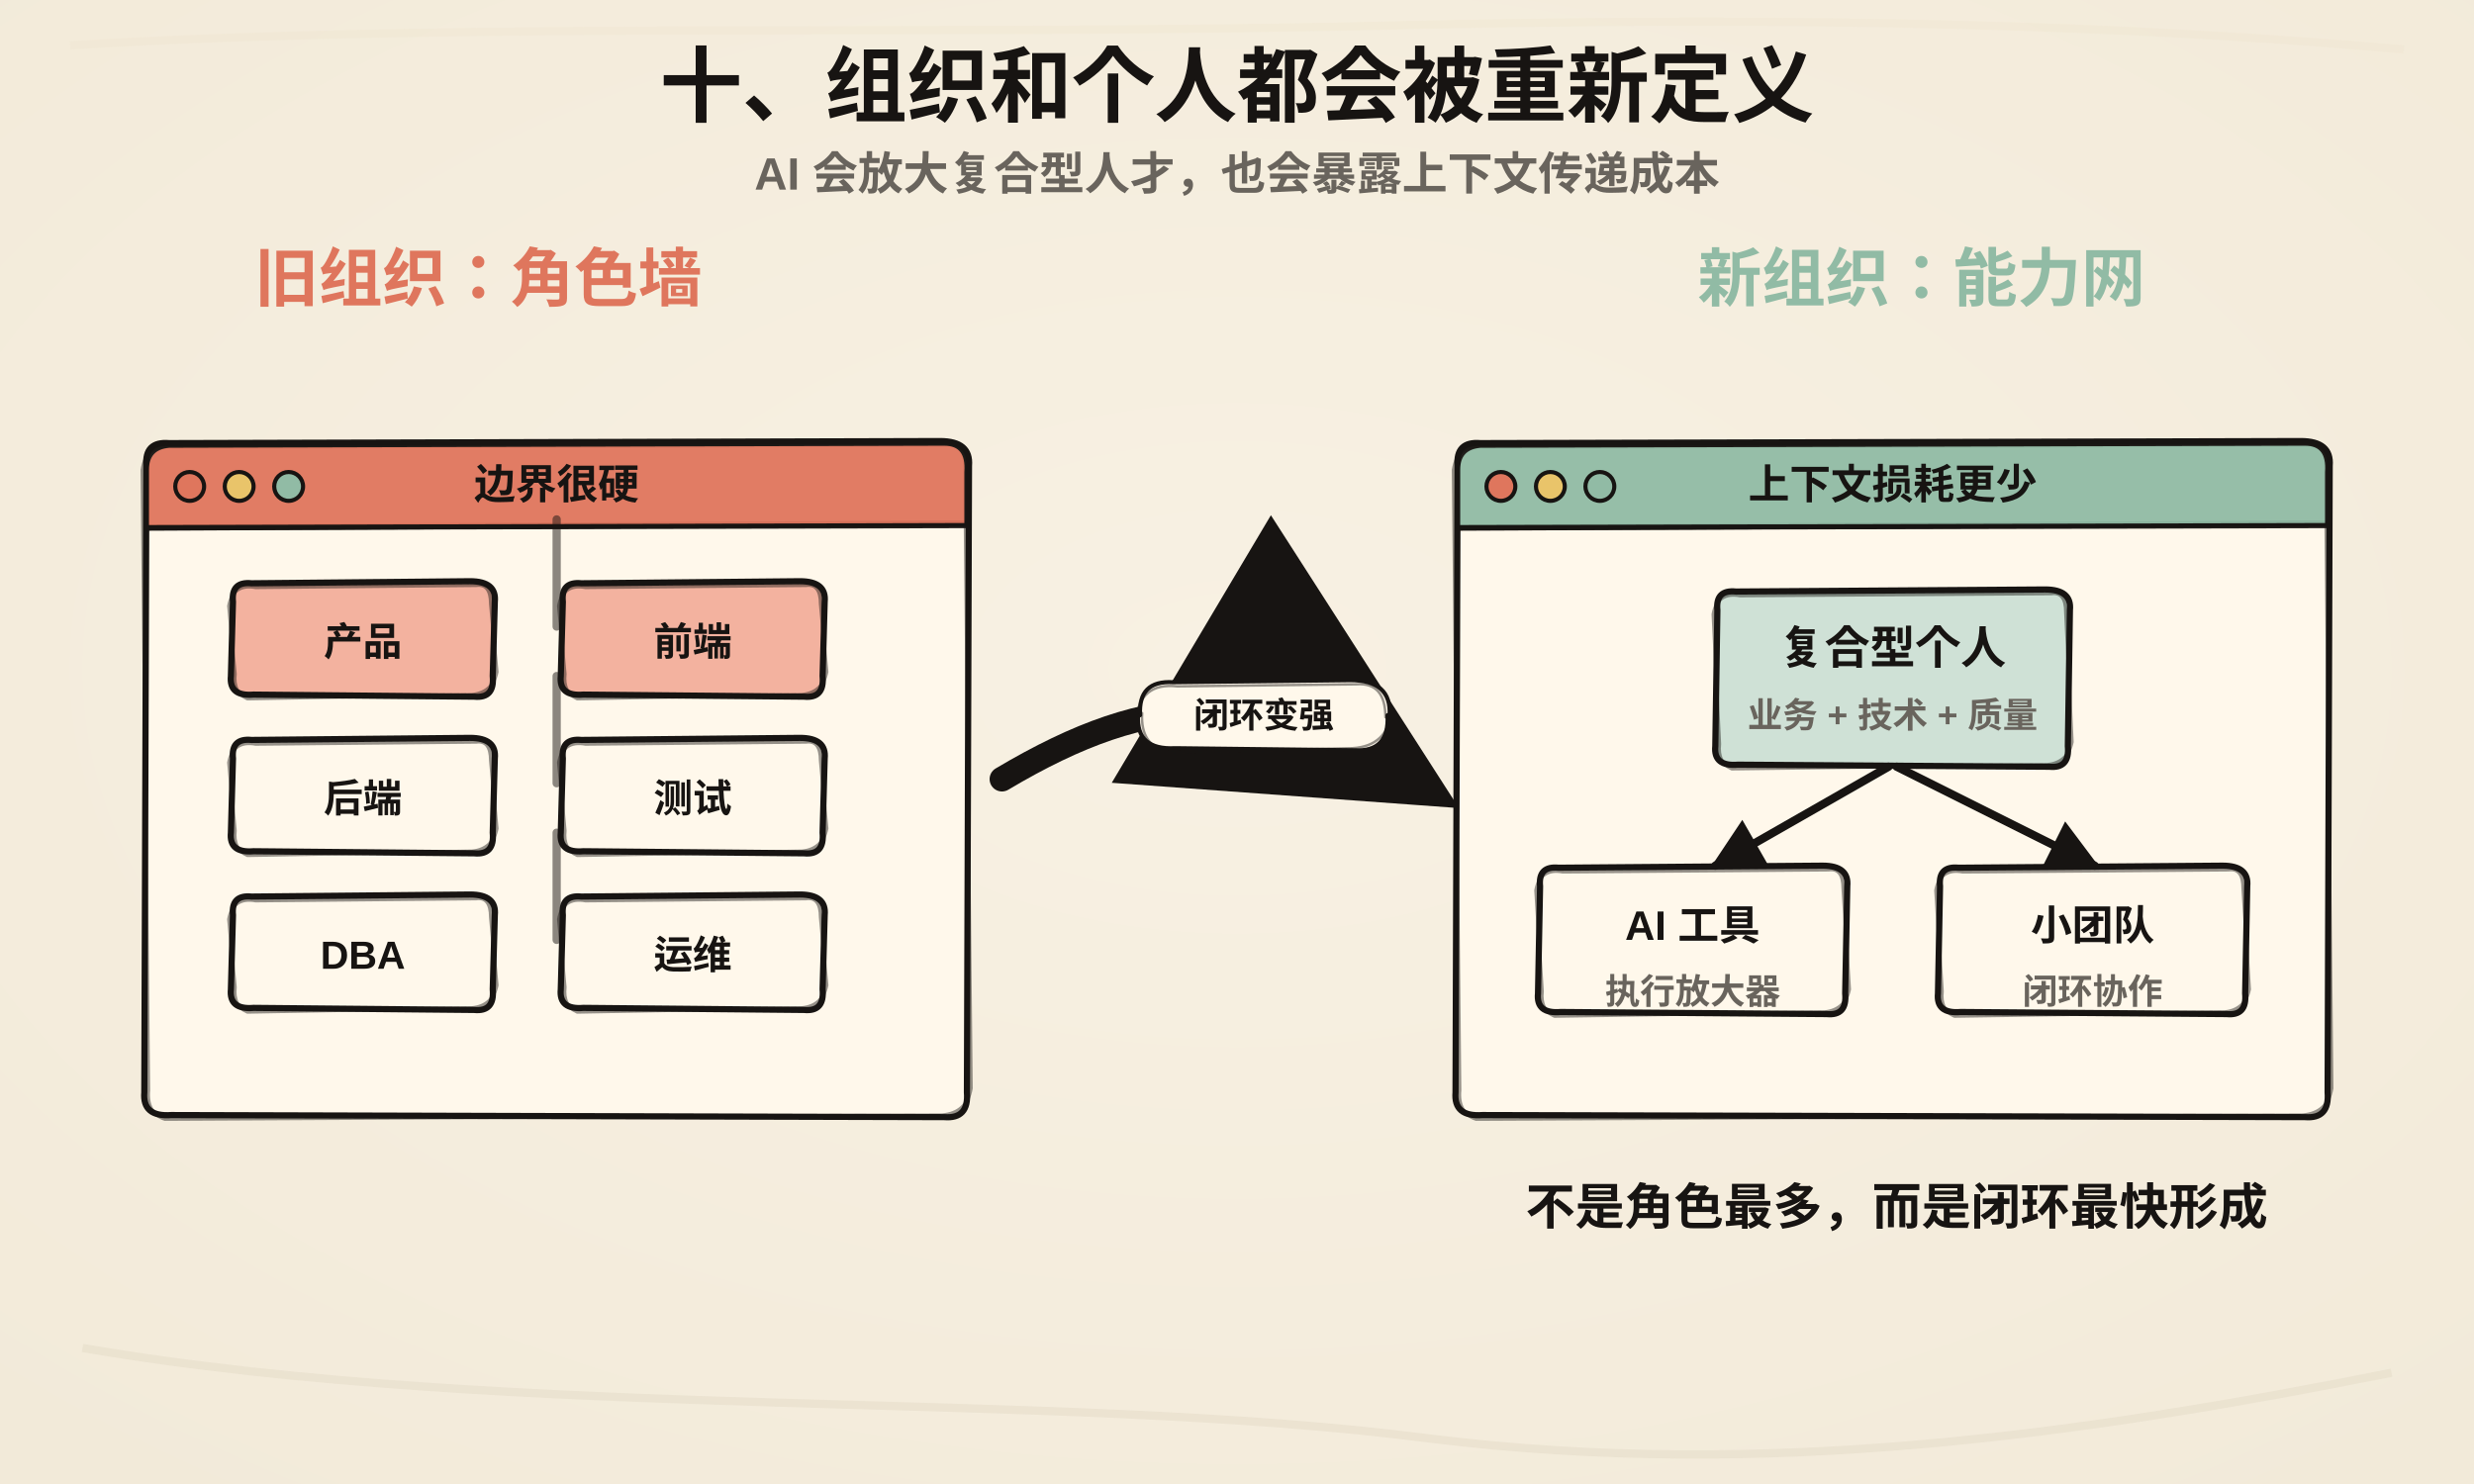
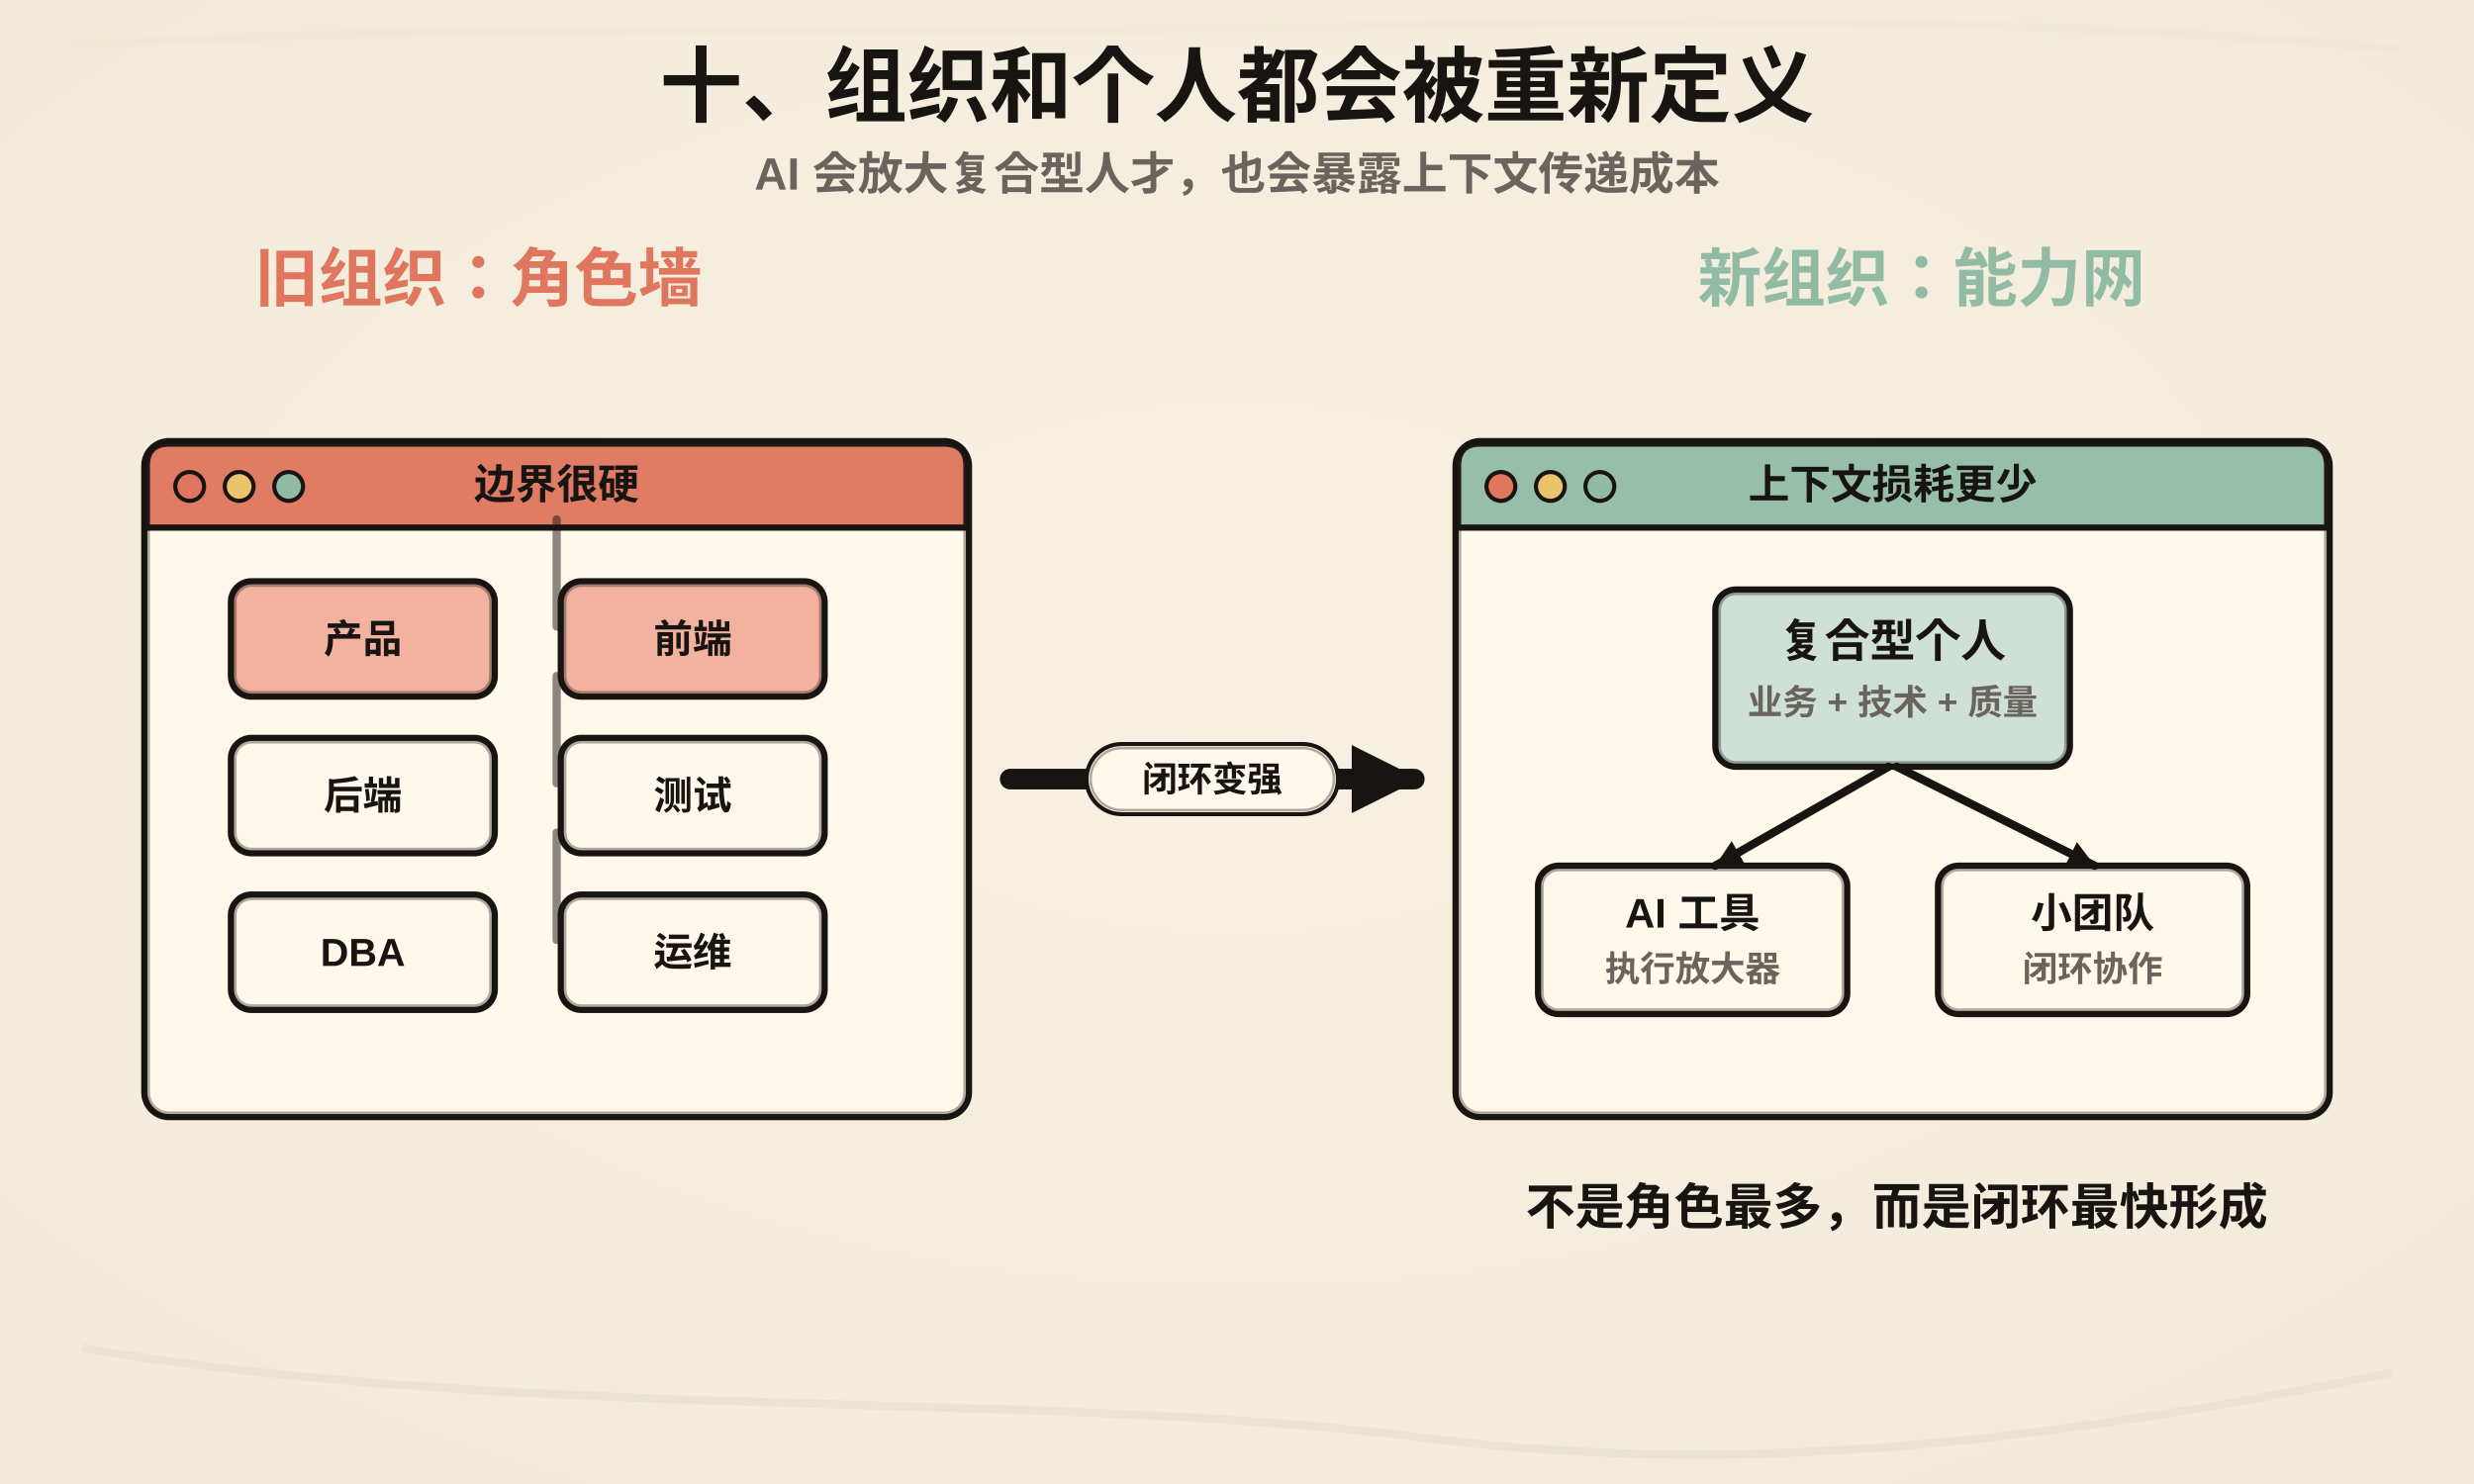
<svg xmlns="http://www.w3.org/2000/svg" width="1200" height="720" viewBox="0 0 1200 720" role="img" aria-labelledby="title desc">
  <defs>
    <radialGradient id="paper" cx="50%" cy="45%" r="72%">
      <stop offset="0%" stop-color="#f8f1e3" />
      <stop offset="100%" stop-color="#f2ead9" />
    </radialGradient>
-     <marker id="arrow" viewBox="0 0 12 12" refX="10" refY="6" markerWidth="13" markerHeight="13" orient="auto">
-       <path d="M 1 1 L 11 6 L 1 11 z" fill="#171412" stroke="#171412" stroke-width="1" />
+     <marker id="arrow" viewBox="0 0 14 14" refX="13" refY="7" markerWidth="34" markerHeight="34" markerUnits="userSpaceOnUse" orient="auto">
+       <path d="M 1 1 L 13 7 L 1 13 z" fill="#171412" stroke="#171412" stroke-width="1" />
    </marker>
-     <marker id="smallArrow" viewBox="0 0 10 10" refX="8" refY="5" markerWidth="8" markerHeight="8" orient="auto">
+     <marker id="smallArrow" viewBox="0 0 10 10" refX="9" refY="5" markerWidth="16" markerHeight="16" markerUnits="userSpaceOnUse" orient="auto">
      <path d="M 1 1 L 9 5 L 1 9 z" fill="#171412" />
    </marker>
    <filter id="softShadow" x="-20%" y="-20%" width="140%" height="140%">
      <feDropShadow dx="0" dy="10" stdDeviation="8" flood-color="#161412" flood-opacity=".10" />
    </filter>
  </defs>
  <rect width="1200" height="720" fill="url(#paper)" />
  <path d="M 40 654 C 250 690 510 674 694 698 C 856 718 1010 696 1160 666" fill="none" stroke="#e6ddca" stroke-width="4" opacity=".6" />
  <path d="M 34 22 C 230 10 460 18 690 12 C 880 8 1030 12 1166 24" fill="none" stroke="#efe5d0" stroke-width="4" opacity=".42" />
  <text x="600" y="56" text-anchor="middle" font-family="'LXGW WenKai','PingFang SC','Microsoft YaHei',Arial,sans-serif" font-size="40" font-weight="900" fill="#171412">十、组织和个人都会被重新定义</text>
  <text x="600" y="92" text-anchor="middle" font-family="'LXGW WenKai','PingFang SC','Microsoft YaHei',Arial,sans-serif" font-size="22" font-weight="700" fill="#69645d">AI 会放大复合型人才，也会暴露上下文传递成本</text>
  <text x="232" y="146" text-anchor="middle" font-family="'LXGW WenKai','PingFang SC','Microsoft YaHei',Arial,sans-serif" font-size="31" font-weight="900" fill="#df765d">旧组织：角色墙</text>
  <g>
    <g opacity="1">
-       <path d="M 82 215 L 456 214 Q 471 214 470 226 L 469 530 Q 470 543 458 542 L 83 541 Q 69 542 70 530 L 71 226 Q 70 214 82 215 Z" fill="#fff8eb" stroke="#171412" stroke-width="3" stroke-linejoin="round" />
-       <path d="M 84 217 L 459 216 Q 468 215 468 227 L 471 528 Q 469 540 457 541 L 80 543 Q 71 540 72 529 L 69 228 Q 71 215 84 217 Z" fill="none" stroke="#171412" stroke-width="1.65" stroke-linejoin="round" opacity=".45" />
+       <rect x="70" y="214" width="400" height="328" rx="12" fill="#fff8eb" stroke="#171412" stroke-width="3" stroke-linejoin="round" />
+       <rect x="72" y="216" width="396" height="324" rx="10" fill="none" stroke="#171412" stroke-width="1.5" stroke-linejoin="round" opacity=".35" />
    </g>
-     <path d="M 71 256 L 469 254" stroke="#171412" stroke-width="3" />
-     <path d="M 82 216 L 458 215 Q 470 215 469 229 L 469 255 L 71 256 L 71 228 Q 71 217 82 216 Z" fill="#df765d" opacity=".95" stroke="#171412" stroke-width="2.5" />
+     <path d="M 82 215.5 L 458 215.5 Q 468.5 215.5 468.5 226 L 468.5 256 L 71.5 256 L 71.5 226 Q 71.5 215.5 82 215.5 Z" fill="#df765d" opacity=".95" stroke="#171412" stroke-width="2.5" />
+     <path d="M 71.5 256 L 468.5 256" stroke="#171412" stroke-width="3" />
    <circle cx="92" cy="236" r="7" fill="#df765d" stroke="#171412" stroke-width="2" />
    <circle cx="116" cy="236" r="7" fill="#e9c46a" stroke="#171412" stroke-width="2" />
    <circle cx="140" cy="236" r="7" fill="#91bba5" stroke="#171412" stroke-width="2" />
    <text x="270" y="242" text-anchor="middle" font-family="'LXGW WenKai','PingFang SC','Microsoft YaHei',Arial,sans-serif" font-size="20" font-weight="800" fill="#171412">边界很硬</text>
  </g>
  <g>
    <g opacity="1">
-       <path d="M 122 283 L 228 282 Q 241 282 240 292 L 239 328 Q 240 339 230 338 L 123 337 Q 111 338 112 328 L 113 292 Q 112 282 122 283 Z" fill="#f3b29f" stroke="#171412" stroke-width="3" stroke-linejoin="round" />
-       <path d="M 124 285 L 231 284 Q 238 283 238 293 L 241 326 Q 239 336 229 337 L 120 339 Q 113 336 114 327 L 111 294 Q 113 283 124 285 Z" fill="none" stroke="#171412" stroke-width="1.65" stroke-linejoin="round" opacity=".45" />
+       <rect x="112" y="282" width="128" height="56" rx="10" fill="#f3b29f" stroke="#171412" stroke-width="3" stroke-linejoin="round" />
+       <rect x="114" y="284" width="124" height="52" rx="8" fill="none" stroke="#171412" stroke-width="1.5" stroke-linejoin="round" opacity=".35" />
    </g>
-     <text x="176" y="318" text-anchor="middle" font-family="'LXGW WenKai','PingFang SC','Microsoft YaHei',Arial,sans-serif" font-size="19" font-weight="800" fill="#171412">产品</text>
+     <text x="176" y="316.65" text-anchor="middle" font-family="'LXGW WenKai','PingFang SC','Microsoft YaHei',Arial,sans-serif" font-size="19" font-weight="800" fill="#171412">产品</text>
  </g>
  <g>
    <g opacity="1">
-       <path d="M 282 283 L 388 282 Q 401 282 400 292 L 399 328 Q 400 339 390 338 L 283 337 Q 271 338 272 328 L 273 292 Q 272 282 282 283 Z" fill="#f3b29f" stroke="#171412" stroke-width="3" stroke-linejoin="round" />
-       <path d="M 284 285 L 391 284 Q 398 283 398 293 L 401 326 Q 399 336 389 337 L 280 339 Q 273 336 274 327 L 271 294 Q 273 283 284 285 Z" fill="none" stroke="#171412" stroke-width="1.65" stroke-linejoin="round" opacity=".45" />
+       <rect x="272" y="282" width="128" height="56" rx="10" fill="#f3b29f" stroke="#171412" stroke-width="3" stroke-linejoin="round" />
+       <rect x="274" y="284" width="124" height="52" rx="8" fill="none" stroke="#171412" stroke-width="1.5" stroke-linejoin="round" opacity=".35" />
    </g>
-     <text x="336" y="318" text-anchor="middle" font-family="'LXGW WenKai','PingFang SC','Microsoft YaHei',Arial,sans-serif" font-size="19" font-weight="800" fill="#171412">前端</text>
+     <text x="336" y="316.65" text-anchor="middle" font-family="'LXGW WenKai','PingFang SC','Microsoft YaHei',Arial,sans-serif" font-size="19" font-weight="800" fill="#171412">前端</text>
  </g>
  <g>
    <g opacity="1">
-       <path d="M 122 359 L 228 358 Q 241 358 240 368 L 239 404 Q 240 415 230 414 L 123 413 Q 111 414 112 404 L 113 368 Q 112 358 122 359 Z" fill="#fff8eb" stroke="#171412" stroke-width="3" stroke-linejoin="round" />
-       <path d="M 124 361 L 231 360 Q 238 359 238 369 L 241 402 Q 239 412 229 413 L 120 415 Q 113 412 114 403 L 111 370 Q 113 359 124 361 Z" fill="none" stroke="#171412" stroke-width="1.65" stroke-linejoin="round" opacity=".45" />
+       <rect x="112" y="358" width="128" height="56" rx="10" fill="#fff8eb" stroke="#171412" stroke-width="3" stroke-linejoin="round" />
+       <rect x="114" y="360" width="124" height="52" rx="8" fill="none" stroke="#171412" stroke-width="1.5" stroke-linejoin="round" opacity=".35" />
    </g>
-     <text x="176" y="394" text-anchor="middle" font-family="'LXGW WenKai','PingFang SC','Microsoft YaHei',Arial,sans-serif" font-size="19" font-weight="800" fill="#171412">后端</text>
+     <text x="176" y="392.65" text-anchor="middle" font-family="'LXGW WenKai','PingFang SC','Microsoft YaHei',Arial,sans-serif" font-size="19" font-weight="800" fill="#171412">后端</text>
  </g>
  <g>
    <g opacity="1">
-       <path d="M 282 359 L 388 358 Q 401 358 400 368 L 399 404 Q 400 415 390 414 L 283 413 Q 271 414 272 404 L 273 368 Q 272 358 282 359 Z" fill="#fff8eb" stroke="#171412" stroke-width="3" stroke-linejoin="round" />
-       <path d="M 284 361 L 391 360 Q 398 359 398 369 L 401 402 Q 399 412 389 413 L 280 415 Q 273 412 274 403 L 271 370 Q 273 359 284 361 Z" fill="none" stroke="#171412" stroke-width="1.65" stroke-linejoin="round" opacity=".45" />
+       <rect x="272" y="358" width="128" height="56" rx="10" fill="#fff8eb" stroke="#171412" stroke-width="3" stroke-linejoin="round" />
+       <rect x="274" y="360" width="124" height="52" rx="8" fill="none" stroke="#171412" stroke-width="1.5" stroke-linejoin="round" opacity=".35" />
    </g>
-     <text x="336" y="394" text-anchor="middle" font-family="'LXGW WenKai','PingFang SC','Microsoft YaHei',Arial,sans-serif" font-size="19" font-weight="800" fill="#171412">测试</text>
+     <text x="336" y="392.65" text-anchor="middle" font-family="'LXGW WenKai','PingFang SC','Microsoft YaHei',Arial,sans-serif" font-size="19" font-weight="800" fill="#171412">测试</text>
  </g>
  <g>
    <g opacity="1">
-       <path d="M 122 435 L 228 434 Q 241 434 240 444 L 239 480 Q 240 491 230 490 L 123 489 Q 111 490 112 480 L 113 444 Q 112 434 122 435 Z" fill="#fff8eb" stroke="#171412" stroke-width="3" stroke-linejoin="round" />
-       <path d="M 124 437 L 231 436 Q 238 435 238 445 L 241 478 Q 239 488 229 489 L 120 491 Q 113 488 114 479 L 111 446 Q 113 435 124 437 Z" fill="none" stroke="#171412" stroke-width="1.65" stroke-linejoin="round" opacity=".45" />
+       <rect x="112" y="434" width="128" height="56" rx="10" fill="#fff8eb" stroke="#171412" stroke-width="3" stroke-linejoin="round" />
+       <rect x="114" y="436" width="124" height="52" rx="8" fill="none" stroke="#171412" stroke-width="1.5" stroke-linejoin="round" opacity=".35" />
    </g>
-     <text x="176" y="470" text-anchor="middle" font-family="'LXGW WenKai','PingFang SC','Microsoft YaHei',Arial,sans-serif" font-size="19" font-weight="800" fill="#171412">DBA</text>
+     <text x="176" y="468.65" text-anchor="middle" font-family="'LXGW WenKai','PingFang SC','Microsoft YaHei',Arial,sans-serif" font-size="19" font-weight="800" fill="#171412">DBA</text>
  </g>
  <g>
    <g opacity="1">
-       <path d="M 282 435 L 388 434 Q 401 434 400 444 L 399 480 Q 400 491 390 490 L 283 489 Q 271 490 272 480 L 273 444 Q 272 434 282 435 Z" fill="#fff8eb" stroke="#171412" stroke-width="3" stroke-linejoin="round" />
-       <path d="M 284 437 L 391 436 Q 398 435 398 445 L 401 478 Q 399 488 389 489 L 280 491 Q 273 488 274 479 L 271 446 Q 273 435 284 437 Z" fill="none" stroke="#171412" stroke-width="1.65" stroke-linejoin="round" opacity=".45" />
+       <rect x="272" y="434" width="128" height="56" rx="10" fill="#fff8eb" stroke="#171412" stroke-width="3" stroke-linejoin="round" />
+       <rect x="274" y="436" width="124" height="52" rx="8" fill="none" stroke="#171412" stroke-width="1.5" stroke-linejoin="round" opacity=".35" />
    </g>
-     <text x="336" y="470" text-anchor="middle" font-family="'LXGW WenKai','PingFang SC','Microsoft YaHei',Arial,sans-serif" font-size="19" font-weight="800" fill="#171412">运维</text>
+     <text x="336" y="468.65" text-anchor="middle" font-family="'LXGW WenKai','PingFang SC','Microsoft YaHei',Arial,sans-serif" font-size="19" font-weight="800" fill="#171412">运维</text>
  </g>
  <path d="M 270 252 L 270 304" fill="none" stroke="#171412" stroke-width="4" stroke-linecap="round" stroke-linejoin="round" opacity="0.5" />
  <path d="M 270 328 L 270 380" fill="none" stroke="#171412" stroke-width="4" stroke-linecap="round" stroke-linejoin="round" opacity="0.5" />
  <path d="M 270 404 L 270 456" fill="none" stroke="#171412" stroke-width="4" stroke-linecap="round" stroke-linejoin="round" opacity="0.5" />
-   <path d="M 486 378 C 560 334 610 334 684 378" fill="none" stroke="#171412" stroke-width="12" stroke-linecap="round" stroke-linejoin="round" marker-end="url(#arrow)" opacity="1" />
+   <path d="M 490 378 L 686 378" fill="none" stroke="#171412" stroke-width="10" stroke-linecap="round" stroke-linejoin="round" marker-end="url(#arrow)" opacity="1" />
  <g>
    <g opacity="1">
-       <path d="M 569 331 L 655 330 Q 675 330 674 347 L 673 347 Q 674 365 657 364 L 570 363 Q 551 364 552 347 L 553 347 Q 552 330 569 331 Z" fill="#fff8eb" stroke="#171412" stroke-width="2" stroke-linejoin="round" />
-       <path d="M 571 333 L 658 332 Q 672 331 672 348 L 675 345 Q 673 362 656 363 L 567 365 Q 553 362 554 346 L 551 349 Q 553 331 571 333 Z" fill="none" stroke="#171412" stroke-width="1.2" stroke-linejoin="round" opacity=".45" />
+       <rect x="527" y="361" width="122" height="34" rx="17" fill="#fff8eb" stroke="#171412" stroke-width="2" stroke-linejoin="round" />
+       <rect x="529" y="363" width="118" height="30" rx="15" fill="none" stroke="#171412" stroke-width="1.2" stroke-linejoin="round" opacity=".35" />
    </g>
-     <text x="613" y="353" text-anchor="middle" font-family="'LXGW WenKai','PingFang SC','Microsoft YaHei',Arial,sans-serif" font-size="17" font-weight="800" fill="#171412">闭环变强</text>
+     <text x="588" y="384" text-anchor="middle" font-family="'LXGW WenKai','PingFang SC','Microsoft YaHei',Arial,sans-serif" font-size="17" font-weight="800" fill="#171412">闭环变强</text>
  </g>
  <text x="932" y="146" text-anchor="middle" font-family="'LXGW WenKai','PingFang SC','Microsoft YaHei',Arial,sans-serif" font-size="31" font-weight="900" fill="#91bba5">新组织：能力网</text>
  <g>
    <g opacity="1">
-       <path d="M 718 215 L 1116 214 Q 1131 214 1130 226 L 1129 530 Q 1130 543 1118 542 L 719 541 Q 705 542 706 530 L 707 226 Q 706 214 718 215 Z" fill="#fff8eb" stroke="#171412" stroke-width="3" stroke-linejoin="round" />
-       <path d="M 720 217 L 1119 216 Q 1128 215 1128 227 L 1131 528 Q 1129 540 1117 541 L 716 543 Q 707 540 708 529 L 705 228 Q 707 215 720 217 Z" fill="none" stroke="#171412" stroke-width="1.65" stroke-linejoin="round" opacity=".45" />
+       <rect x="706" y="214" width="424" height="328" rx="12" fill="#fff8eb" stroke="#171412" stroke-width="3" stroke-linejoin="round" />
+       <rect x="708" y="216" width="420" height="324" rx="10" fill="none" stroke="#171412" stroke-width="1.5" stroke-linejoin="round" opacity=".35" />
    </g>
-     <path d="M 707 256 L 1129 254" stroke="#171412" stroke-width="3" />
-     <path d="M 718 216 L 1118 215 Q 1130 215 1129 229 L 1129 255 L 707 256 L 707 228 Q 707 217 718 216 Z" fill="#91bba5" opacity=".95" stroke="#171412" stroke-width="2.5" />
+     <path d="M 718 215.5 L 1118 215.5 Q 1128.5 215.5 1128.5 226 L 1128.5 256 L 707.5 256 L 707.5 226 Q 707.5 215.5 718 215.5 Z" fill="#91bba5" opacity=".95" stroke="#171412" stroke-width="2.5" />
+     <path d="M 707.5 256 L 1128.5 256" stroke="#171412" stroke-width="3" />
    <circle cx="728" cy="236" r="7" fill="#df765d" stroke="#171412" stroke-width="2" />
    <circle cx="752" cy="236" r="7" fill="#e9c46a" stroke="#171412" stroke-width="2" />
    <circle cx="776" cy="236" r="7" fill="#91bba5" stroke="#171412" stroke-width="2" />
    <text x="918" y="242" text-anchor="middle" font-family="'LXGW WenKai','PingFang SC','Microsoft YaHei',Arial,sans-serif" font-size="20" font-weight="800" fill="#171412">上下文损耗更少</text>
  </g>
  <g>
    <g opacity="1">
-       <path d="M 842 287 L 992 286 Q 1005 286 1004 296 L 1003 362 Q 1004 373 994 372 L 843 371 Q 831 372 832 362 L 833 296 Q 832 286 842 287 Z" fill="#cfe1d6" stroke="#171412" stroke-width="3" stroke-linejoin="round" />
-       <path d="M 844 289 L 995 288 Q 1002 287 1002 297 L 1005 360 Q 1003 370 993 371 L 840 373 Q 833 370 834 361 L 831 298 Q 833 287 844 289 Z" fill="none" stroke="#171412" stroke-width="1.65" stroke-linejoin="round" opacity=".45" />
+       <rect x="832" y="286" width="172" height="86" rx="10" fill="#cfe1d6" stroke="#171412" stroke-width="3" stroke-linejoin="round" />
+       <rect x="834" y="288" width="168" height="82" rx="8" fill="none" stroke="#171412" stroke-width="1.5" stroke-linejoin="round" opacity=".35" />
    </g>
-     <text x="918" y="322" text-anchor="middle" font-family="'LXGW WenKai','PingFang SC','Microsoft YaHei',Arial,sans-serif" font-size="22" font-weight="800" fill="#171412">复合型个人</text>
-     <text x="918" y="353" text-anchor="middle" font-family="'LXGW WenKai','PingFang SC','Microsoft YaHei',Arial,sans-serif" font-size="17" font-weight="600" fill="#69645d">业务 + 技术 + 质量</text>
+     <text x="918" y="318.68" text-anchor="middle" font-family="'LXGW WenKai','PingFang SC','Microsoft YaHei',Arial,sans-serif" font-size="22" font-weight="800" fill="#171412">复合型个人</text>
+     <text x="918" y="346.68" text-anchor="middle" font-family="'LXGW WenKai','PingFang SC','Microsoft YaHei',Arial,sans-serif" font-size="17" font-weight="600" fill="#69645d">业务 + 技术 + 质量</text>
  </g>
  <g>
    <g opacity="1">
-       <path d="M 756 421 L 884 420 Q 897 420 896 430 L 895 482 Q 896 493 886 492 L 757 491 Q 745 492 746 482 L 747 430 Q 746 420 756 421 Z" fill="#fff8eb" stroke="#171412" stroke-width="3" stroke-linejoin="round" />
-       <path d="M 758 423 L 887 422 Q 894 421 894 431 L 897 480 Q 895 490 885 491 L 754 493 Q 747 490 748 481 L 745 432 Q 747 421 758 423 Z" fill="none" stroke="#171412" stroke-width="1.65" stroke-linejoin="round" opacity=".45" />
+       <rect x="746" y="420" width="150" height="72" rx="10" fill="#fff8eb" stroke="#171412" stroke-width="3" stroke-linejoin="round" />
+       <rect x="748" y="422" width="146" height="68" rx="8" fill="none" stroke="#171412" stroke-width="1.5" stroke-linejoin="round" opacity=".35" />
    </g>
-     <text x="821" y="456" text-anchor="middle" font-family="'LXGW WenKai','PingFang SC','Microsoft YaHei',Arial,sans-serif" font-size="20" font-weight="800" fill="#171412">AI 工具</text>
-     <text x="821" y="487" text-anchor="middle" font-family="'LXGW WenKai','PingFang SC','Microsoft YaHei',Arial,sans-serif" font-size="17" font-weight="600" fill="#69645d">执行放大器</text>
+     <text x="821" y="450" text-anchor="middle" font-family="'LXGW WenKai','PingFang SC','Microsoft YaHei',Arial,sans-serif" font-size="20" font-weight="800" fill="#171412">AI 工具</text>
+     <text x="821" y="476" text-anchor="middle" font-family="'LXGW WenKai','PingFang SC','Microsoft YaHei',Arial,sans-serif" font-size="17" font-weight="600" fill="#69645d">执行放大器</text>
  </g>
  <g>
    <g opacity="1">
-       <path d="M 950 421 L 1078 420 Q 1091 420 1090 430 L 1089 482 Q 1090 493 1080 492 L 951 491 Q 939 492 940 482 L 941 430 Q 940 420 950 421 Z" fill="#fff8eb" stroke="#171412" stroke-width="3" stroke-linejoin="round" />
-       <path d="M 952 423 L 1081 422 Q 1088 421 1088 431 L 1091 480 Q 1089 490 1079 491 L 948 493 Q 941 490 942 481 L 939 432 Q 941 421 952 423 Z" fill="none" stroke="#171412" stroke-width="1.65" stroke-linejoin="round" opacity=".45" />
+       <rect x="940" y="420" width="150" height="72" rx="10" fill="#fff8eb" stroke="#171412" stroke-width="3" stroke-linejoin="round" />
+       <rect x="942" y="422" width="146" height="68" rx="8" fill="none" stroke="#171412" stroke-width="1.5" stroke-linejoin="round" opacity=".35" />
    </g>
-     <text x="1015" y="456" text-anchor="middle" font-family="'LXGW WenKai','PingFang SC','Microsoft YaHei',Arial,sans-serif" font-size="20" font-weight="800" fill="#171412">小团队</text>
-     <text x="1015" y="487" text-anchor="middle" font-family="'LXGW WenKai','PingFang SC','Microsoft YaHei',Arial,sans-serif" font-size="17" font-weight="600" fill="#69645d">闭环协作</text>
+     <text x="1015" y="450" text-anchor="middle" font-family="'LXGW WenKai','PingFang SC','Microsoft YaHei',Arial,sans-serif" font-size="20" font-weight="800" fill="#171412">小团队</text>
+     <text x="1015" y="476" text-anchor="middle" font-family="'LXGW WenKai','PingFang SC','Microsoft YaHei',Arial,sans-serif" font-size="17" font-weight="600" fill="#69645d">闭环协作</text>
  </g>
  <path d="M 916 372 L 832 420" fill="none" stroke="#171412" stroke-width="4" stroke-linecap="round" stroke-linejoin="round" marker-end="url(#smallArrow)" opacity="1" />
  <path d="M 920 372 L 1016 420" fill="none" stroke="#171412" stroke-width="4" stroke-linecap="round" stroke-linejoin="round" marker-end="url(#smallArrow)" opacity="1" />
  <text x="920" y="594" text-anchor="middle" font-family="'LXGW WenKai','PingFang SC','Microsoft YaHei',Arial,sans-serif" font-size="24" font-weight="900" fill="#171412">不是角色最多，而是闭环最快形成</text>
</svg>
